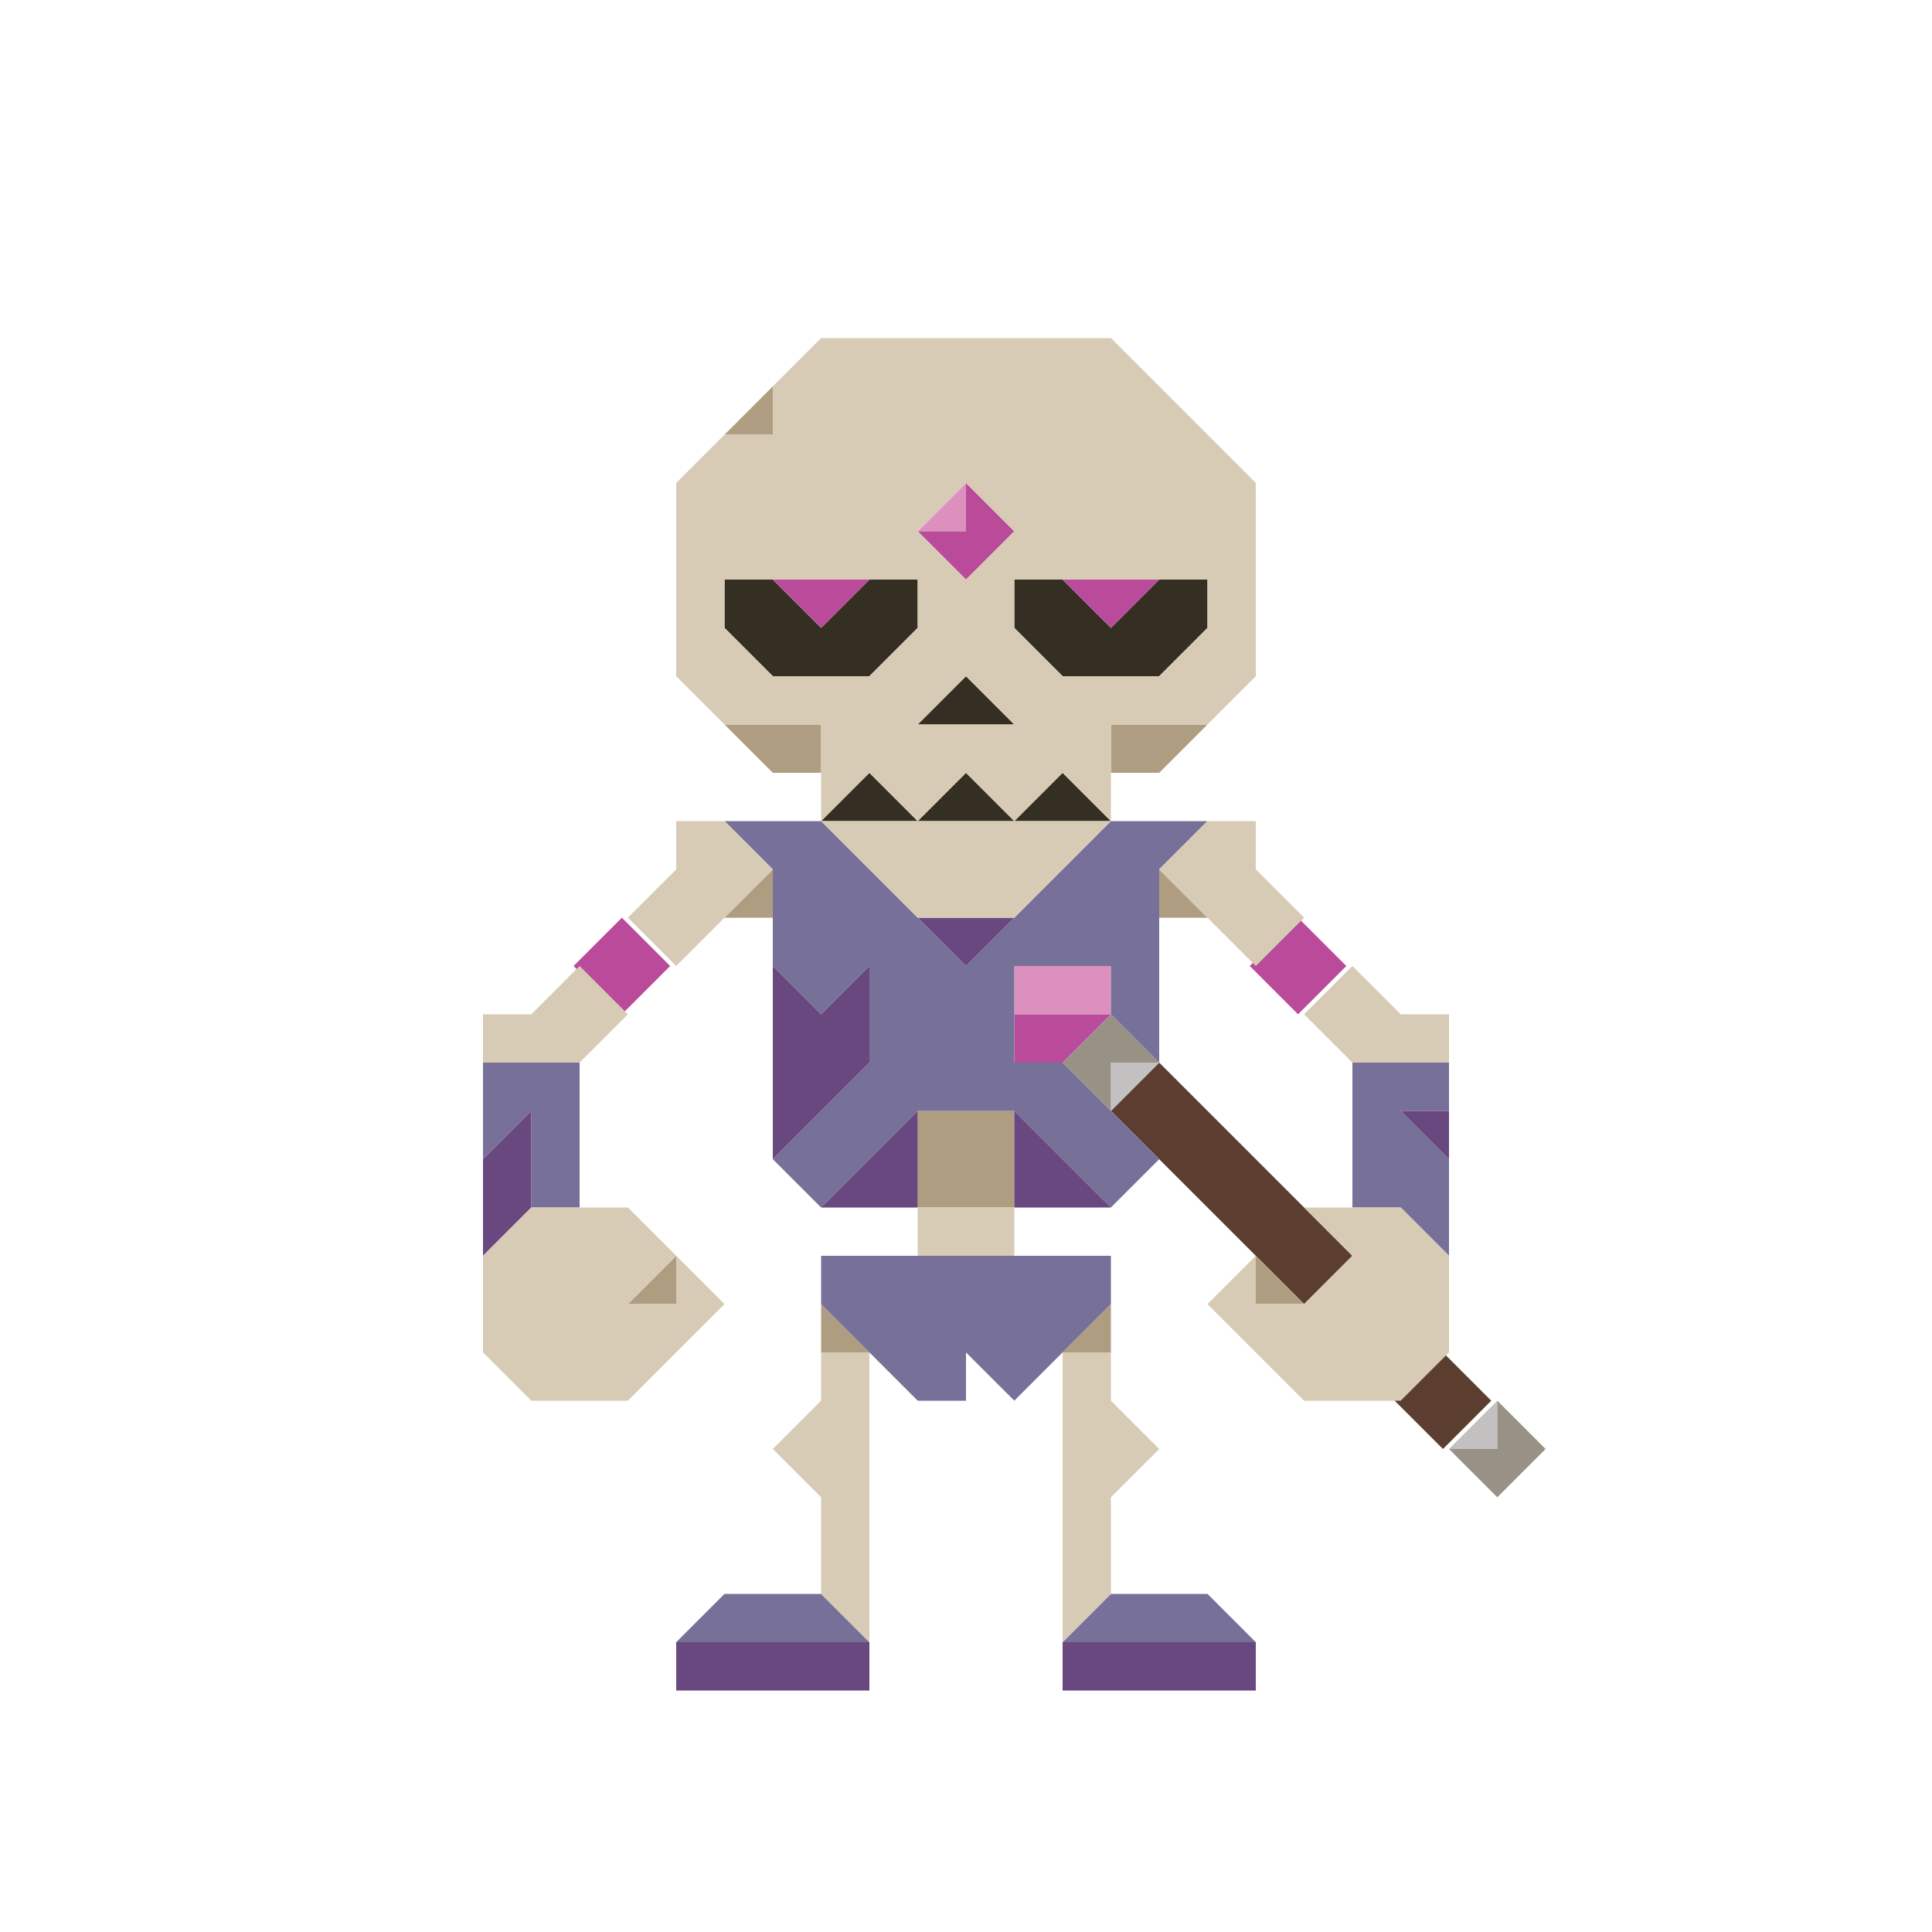
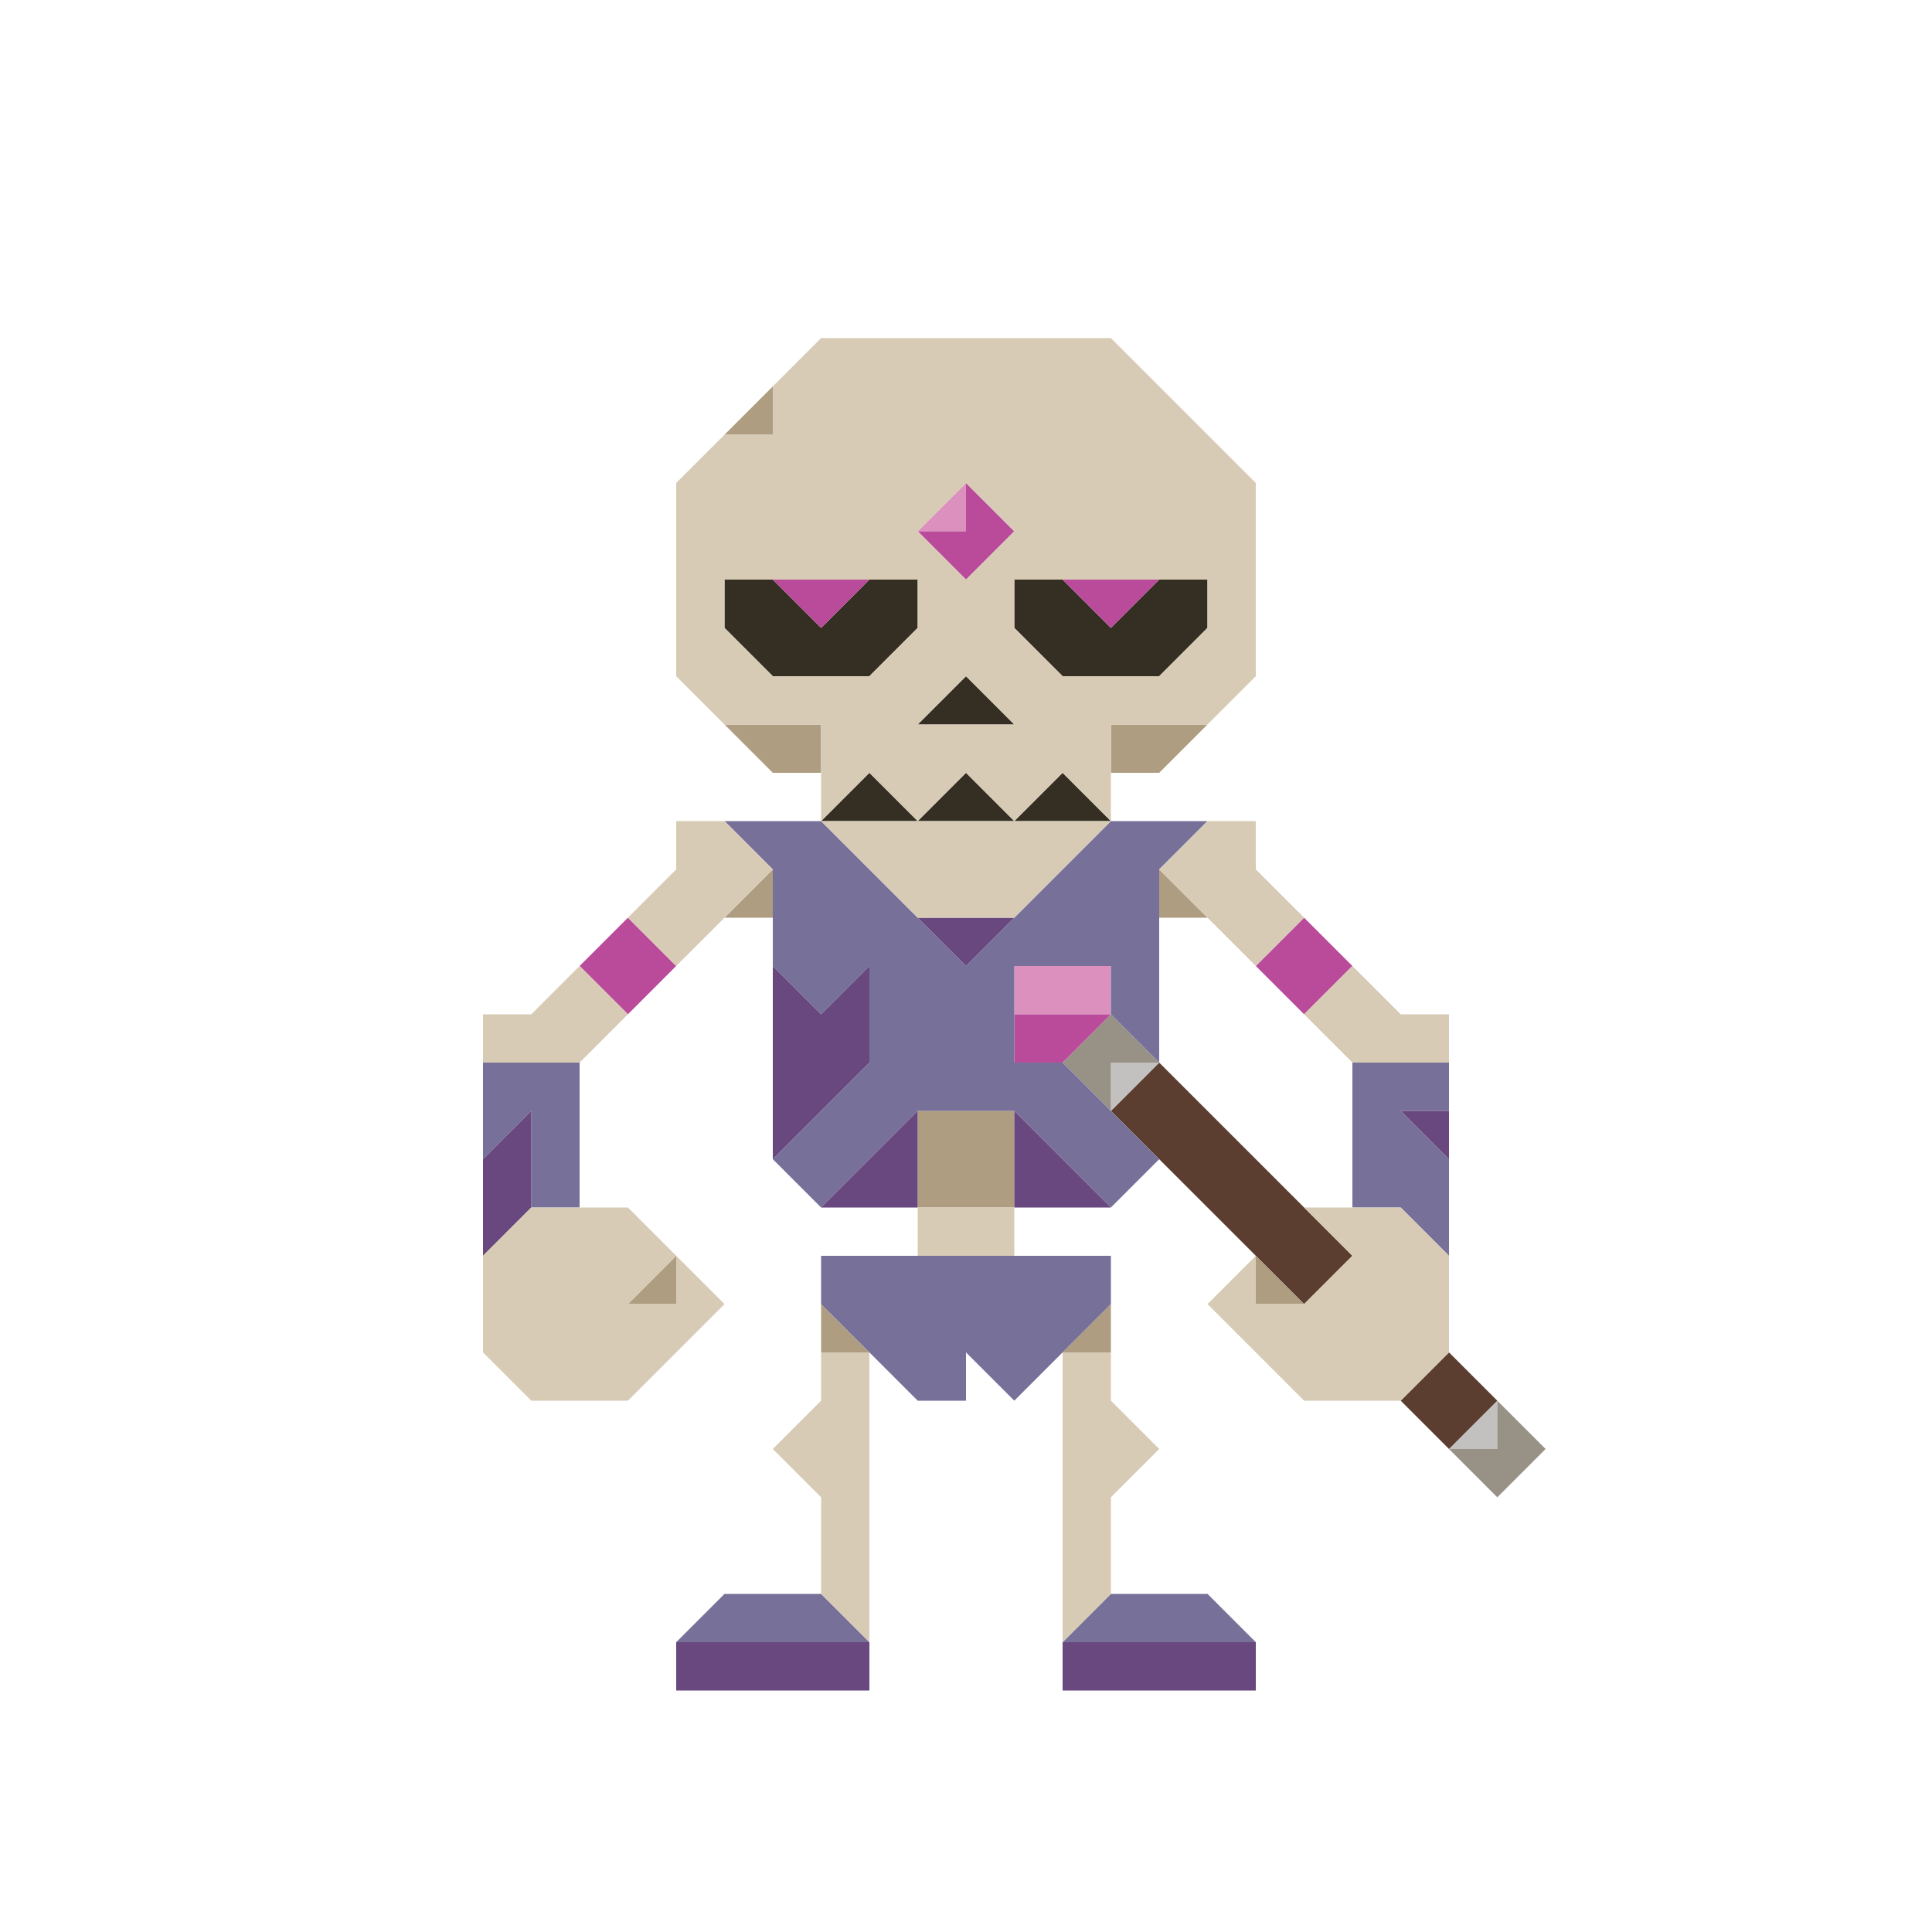
- <svg xmlns="http://www.w3.org/2000/svg" enable-background="new 0 0 32 32" viewBox="0 0 32 32">
+ <svg xmlns="http://www.w3.org/2000/svg" enable-background="new 0 0 32 32" height="32" viewBox="0 0 32 32" width="32">
  <path d="m24.8 23.2v.8h-.8z" fill="#c3c1bf" />
-   <path d="m23.1 23.2.8-.8.8.8-.8.8z" fill="#5b3e2f" />
+   <path d="m23.2 23.2.8-.8.8.8-.8.8z" fill="#5b3e2f" />
  <path d="m20.8 19.2c-.4-.4-1.2-1.2-1.6-1.6l-.8.8 3.2 3.2.8-.8c-.4-.4-1.2-1.2-1.6-1.6z" fill="#5b3e2f" />
  <path d="m19.2 17.6-.8.8v-.8z" fill="#c3c1bf" />
  <path d="m24.8 23.2v.8h-.8l.8.8.8-.8z" fill="#989186" />
  <path d="m17.6 17.6.8.8v-.8h.8l-.8-.8z" fill="#989186" />
  <path d="m17.6 16h-.8v.8h1.6v-.8z" fill="#db90be" />
  <path d="m16 8.8v-.8l-.8.8z" fill="#db90be" />
-   <g fill="#352e23">
-     <path d="m19.2 9.6-.8.8-.8-.8h-.8v.8l.8.8h1.6l.8-.8v-.8z" />
-     <path d="m16.8 13.6h1.6l-.8-.8z" />
-     <path d="m15.2 13.6h1.6l-.8-.8z" />
-     <path d="m16 12h.8l-.8-.8-.8.8z" />
-     <path d="m13.6 13.6h1.6l-.8-.8z" />
-     <path d="m14.4 11.2.8-.8v-.8h-.8l-.8.8-.8-.8h-.8v.8l.8.8z" />
-   </g>
+   <path d="m19.2 9.6-.8.8-.8-.8h-.8v.8l.8.8h1.6l.8-.8v-.8z" fill="#352e23" />
+   <path d="m16.8 13.6h1.6l-.8-.8z" fill="#352e23" />
+   <path d="m15.2 13.6h1.6l-.8-.8z" fill="#352e23" />
+   <path d="m16 12h.8l-.8-.8-.8.8z" fill="#352e23" />
+   <path d="m13.6 13.6h1.6l-.8-.8z" fill="#352e23" />
+   <path d="m14.4 11.2.8-.8v-.8h-.8l-.8.8-.8-.8h-.8v.8l.8.8z" fill="#352e23" />
  <g fill="#af9d81">
    <path d="m20.8 20.8v.8h.8z" />
    <path d="m19.2 15.2h.8l-.8-.8z" />
    <path d="m18.4 12v.8h.8l.8-.8c-.4 0-1.2 0-1.6 0z" />
    <path d="m18.4 22.4v-.8l-.8.8z" />
    <path d="m15.2 18.4v1.6h1.6c0-.4 0-1.2 0-1.6-.4 0-1.2 0-1.6 0z" />
    <path d="m13.6 22.4h.8l-.8-.8z" />
    <path d="m13.6 12c-.4 0-1.2 0-1.6 0l.8.8h.8z" />
    <path d="m12.8 15.2v-.8l-.8.8z" />
    <path d="m12.8 6.4-.8.8h.8z" />
    <path d="m11.2 21.6v-.8l-.8.8z" />
  </g>
-   <g fill="#ba4b9b">
-     <path d="m20.7 16 .8-.8.8.8-.8.8z" />
-     <path d="m17.6 9.6.8.8.8-.8c-.4 0-1.2 0-1.6 0z" />
-     <path d="m16.8 16.8v.8h.8l.8-.8c-.4 0-1.2 0-1.6 0z" />
-     <path d="m16 8v.8h-.8l.8.8.8-.8z" />
-     <path d="m12.8 9.6.8.8.8-.8c-.4 0-1.2 0-1.6 0z" />
-     <path d="m9.5 16 .8-.8.8.8-.8.8z" />
-   </g>
-   <g fill="#777099">
-     <path d="m24 17.6c-.4 0-1.2 0-1.6 0v2.4h.8l.8.8c0-.4 0-1.2 0-1.6l-.8-.8h.8z" />
-     <path d="m19.2 26.4h-.8l-.8.8h3.2l-.8-.8z" />
-     <path d="m18.4 21.6v-.8c-1.6 0-3.2 0-4.8 0v.8c.4.4 1.2 1.2 1.6 1.6h.8v-.8l.8.8z" />
-     <path d="m12.8 26.4h-.8l-.8.8h3.2l-.8-.8z" />
-     <path d="m12.8 15.2v.8l.8.8.8-.8v1.6c-.4.4-1.2 1.2-1.6 1.6l.8.8 1.6-1.6h1.6l1.6 1.6.8-.8c-.4-.4-1.2-1.2-1.6-1.6h-.8c0-.4 0-1.2 0-1.6h1.6v.8l.8.8c0-1 0-2.2 0-3.2l.8-.8c-.4 0-1.2 0-1.6 0-.7.7-1.7 1.7-2.4 2.4-.7-.7-1.7-1.7-2.4-2.4-.4 0-1.2 0-1.6 0l.8.8z" />
-     <path d="m8 17.6v1.6l.8-.8v1.6h.8c0-.7 0-1.7 0-2.4-.4 0-1.2 0-1.6 0z" />
-   </g>
-   <g fill="#68487f">
-     <path d="m23.2 18.4.8.8v-.8z" />
-     <path d="m19.2 27.2c-.4 0-1.2 0-1.6 0v.8h3.2v-.8c-.4 0-1.2 0-1.6 0z" />
-     <path d="m18.4 20c-.4-.4-1.2-1.2-1.6-1.6v1.6z" />
-     <path d="m16 15.2h-.8l.8.8.8-.8z" />
-     <path d="m13.6 20h1.6c0-.4 0-1.2 0-1.6-.4.4-1.2 1.2-1.6 1.6z" />
-     <path d="m14.4 17.6c0-.4 0-1.2 0-1.6l-.8.8-.8-.8v3.2z" />
-     <path d="m12.8 27.2c-.4 0-1.2 0-1.6 0v.8h3.2v-.8c-.4 0-1.2 0-1.6 0z" />
-     <path d="m8 20v.8l.8-.8c0-.4 0-1.2 0-1.6l-.8.8z" />
-   </g>
+   <path d="m20.8 16 .8-.8.8.8-.8.8z" fill="#ba4b9b" />
+   <path d="m17.6 9.6.8.8.8-.8c-.4 0-1.2 0-1.6 0z" fill="#ba4b9b" />
+   <path d="m16.8 16.8v.8h.8l.8-.8c-.4 0-1.2 0-1.6 0z" fill="#ba4b9b" />
+   <path d="m16 8v.8h-.8l.8.8.8-.8z" fill="#ba4b9b" />
+   <path d="m12.8 9.6.8.8.8-.8c-.4 0-1.2 0-1.6 0z" fill="#ba4b9b" />
+   <path d="m9.6 16 .8-.8.8.8-.8.8z" fill="#ba4b9b" />
+   <path d="m24 17.6c-.4 0-1.2 0-1.6 0v2.4h.8l.8.8c0-.4 0-1.2 0-1.6l-.8-.8h.8z" fill="#777099" />
+   <path d="m19.2 26.4h-.8l-.8.8h3.2l-.8-.8z" fill="#777099" />
+   <path d="m18.4 21.6v-.8c-1.6 0-3.2 0-4.8 0v.8c.4.4 1.2 1.2 1.6 1.6h.8v-.8l.8.8z" fill="#777099" />
+   <path d="m12.8 26.4h-.8l-.8.8h3.2l-.8-.8z" fill="#777099" />
+   <path d="m12.8 15.2v.8l.8.8.8-.8v1.6c-.4.4-1.2 1.2-1.6 1.6l.8.8 1.6-1.6h1.6l1.6 1.6.8-.8c-.4-.4-1.2-1.2-1.6-1.6h-.8c0-.4 0-1.2 0-1.6h1.6v.8l.8.8c0-1 0-2.2 0-3.2l.8-.8c-.4 0-1.2 0-1.6 0-.7.7-1.7 1.7-2.4 2.4-.7-.7-1.7-1.7-2.4-2.4-.4 0-1.2 0-1.6 0l.8.8z" fill="#777099" />
+   <path d="m8 17.6v1.6l.8-.8v1.6h.8c0-.7 0-1.7 0-2.4-.4-0-1.2-0-1.6-0z" fill="#777099" />
+   <path d="m23.2 18.4.8.8v-.8h-.8z" fill="#68487f" />
+   <path d="m19.2 27.2c-.4 0-1.2 0-1.6 0v.8h3.2v-.8c-.4 0-1.2 0-1.6 0z" fill="#68487f" />
+   <path d="m18.4 20c-.4-.4-1.2-1.2-1.6-1.6v1.6z" fill="#68487f" />
+   <path d="m16 15.2h-.8l.8.8.8-.8z" fill="#68487f" />
+   <path d="m13.6 20h1.6c0-.4 0-1.2 0-1.6-.4.4-1.2 1.2-1.6 1.6z" fill="#68487f" />
+   <path d="m14.4 17.6c0-.4 0-1.2 0-1.6l-.8.8-.8-.8v3.2z" fill="#68487f" />
+   <path d="m12.8 27.2c-.4 0-1.2 0-1.6 0v.8h3.2v-.8c-.4 0-1.2 0-1.6 0z" fill="#68487f" />
+   <path d="m8 20v.8l.8-.8c0-.4 0-1.2 0-1.6l-.8.8z" fill="#68487f" />
  <g fill="#d7cbb5">
    <path d="m23.2 16.8-.8-.8-.8.8.8.8h1.6v-.8z" />
    <path d="m22.4 20h-.8l.8.8-.8.8h-.8v-.8l-.8.8 1.6 1.6h1.6l.8-.8c0-.4 0-1.2 0-1.6l-.8-.8z" />
    <path d="m20.8 16 .8-.8-.8-.8v-.8h-.8l-.8.8z" />
    <path d="m18.4 22.4h-.8v4.8l.8-.8c0-.4 0-1.2 0-1.6l.8-.8-.8-.8z" />
    <path d="m18.4 13.6c-1.6 0-3.2 0-4.8 0l1.6 1.6h1.6z" />
    <path d="m15.2 20v.8h1.6v-.8c-.4 0-1.2 0-1.6 0z" />
    <path d="m15.2 13.6.8-.8.8.8.8-.8.8.8c0-.4 0-1.2 0-1.6h1.6l.8-.8c0-1 0-2.2 0-3.2-.7-.7-1.7-1.7-2.4-2.4-1.6 0-3.2 0-4.8 0l-.8.8v.8h-.8l-.8.8v3.2l.8.8h1.6v1.6l.8-.8zm0-4.8.8-.8.8.8-.8.8zm4.8 1.6-.8.8c-.4 0-1.2 0-1.6 0l-.8-.8v-.8h3.2zm-6.4.8h-.8l-.8-.8v-.8h3.2v.8l-.8.8zm2.4 0 .8.8c-.4 0-1.2 0-1.6 0z" />
    <path d="m13.6 23.2-.8.8.8.8v1.6l.8.8c0-1.6 0-3.2 0-4.8h-.8z" />
    <path d="m12 13.6h-.8v.8l-.8.8.8.8 1.6-1.6z" />
    <path d="m11.2 21.6h-.8l.8-.8-.8-.8c-.4 0-1.2 0-1.6 0l-.8.8v1.6l.8.8h1.6l1.6-1.6-.8-.8z" />
    <path d="m9.6 17.6.8-.8-.8-.8-.8.8h-.8v.8z" />
  </g>
</svg>
